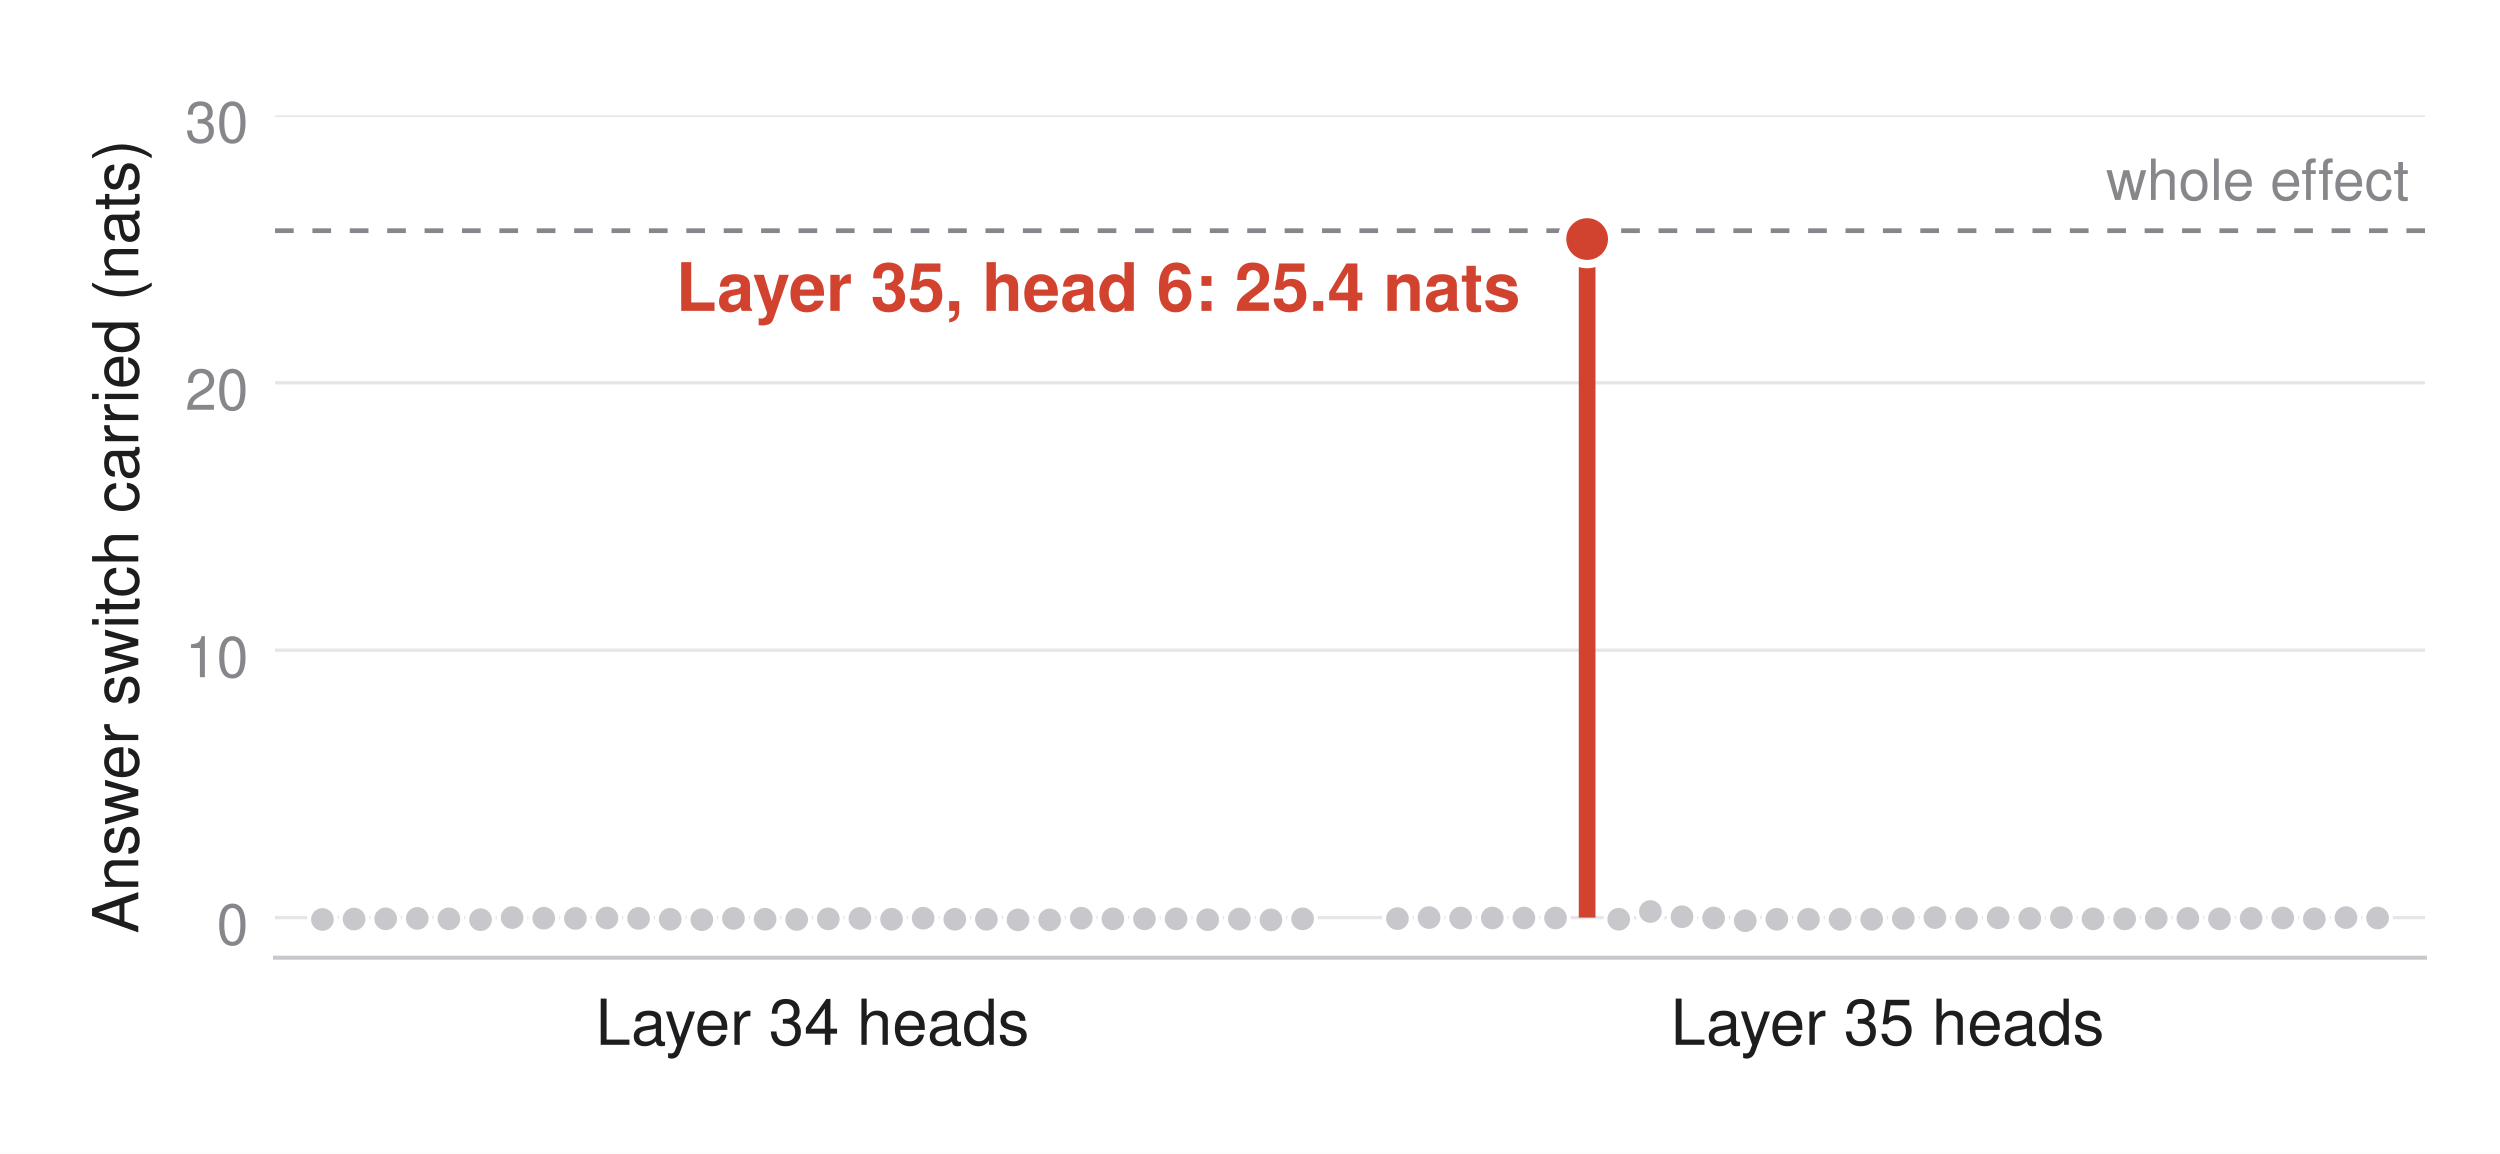
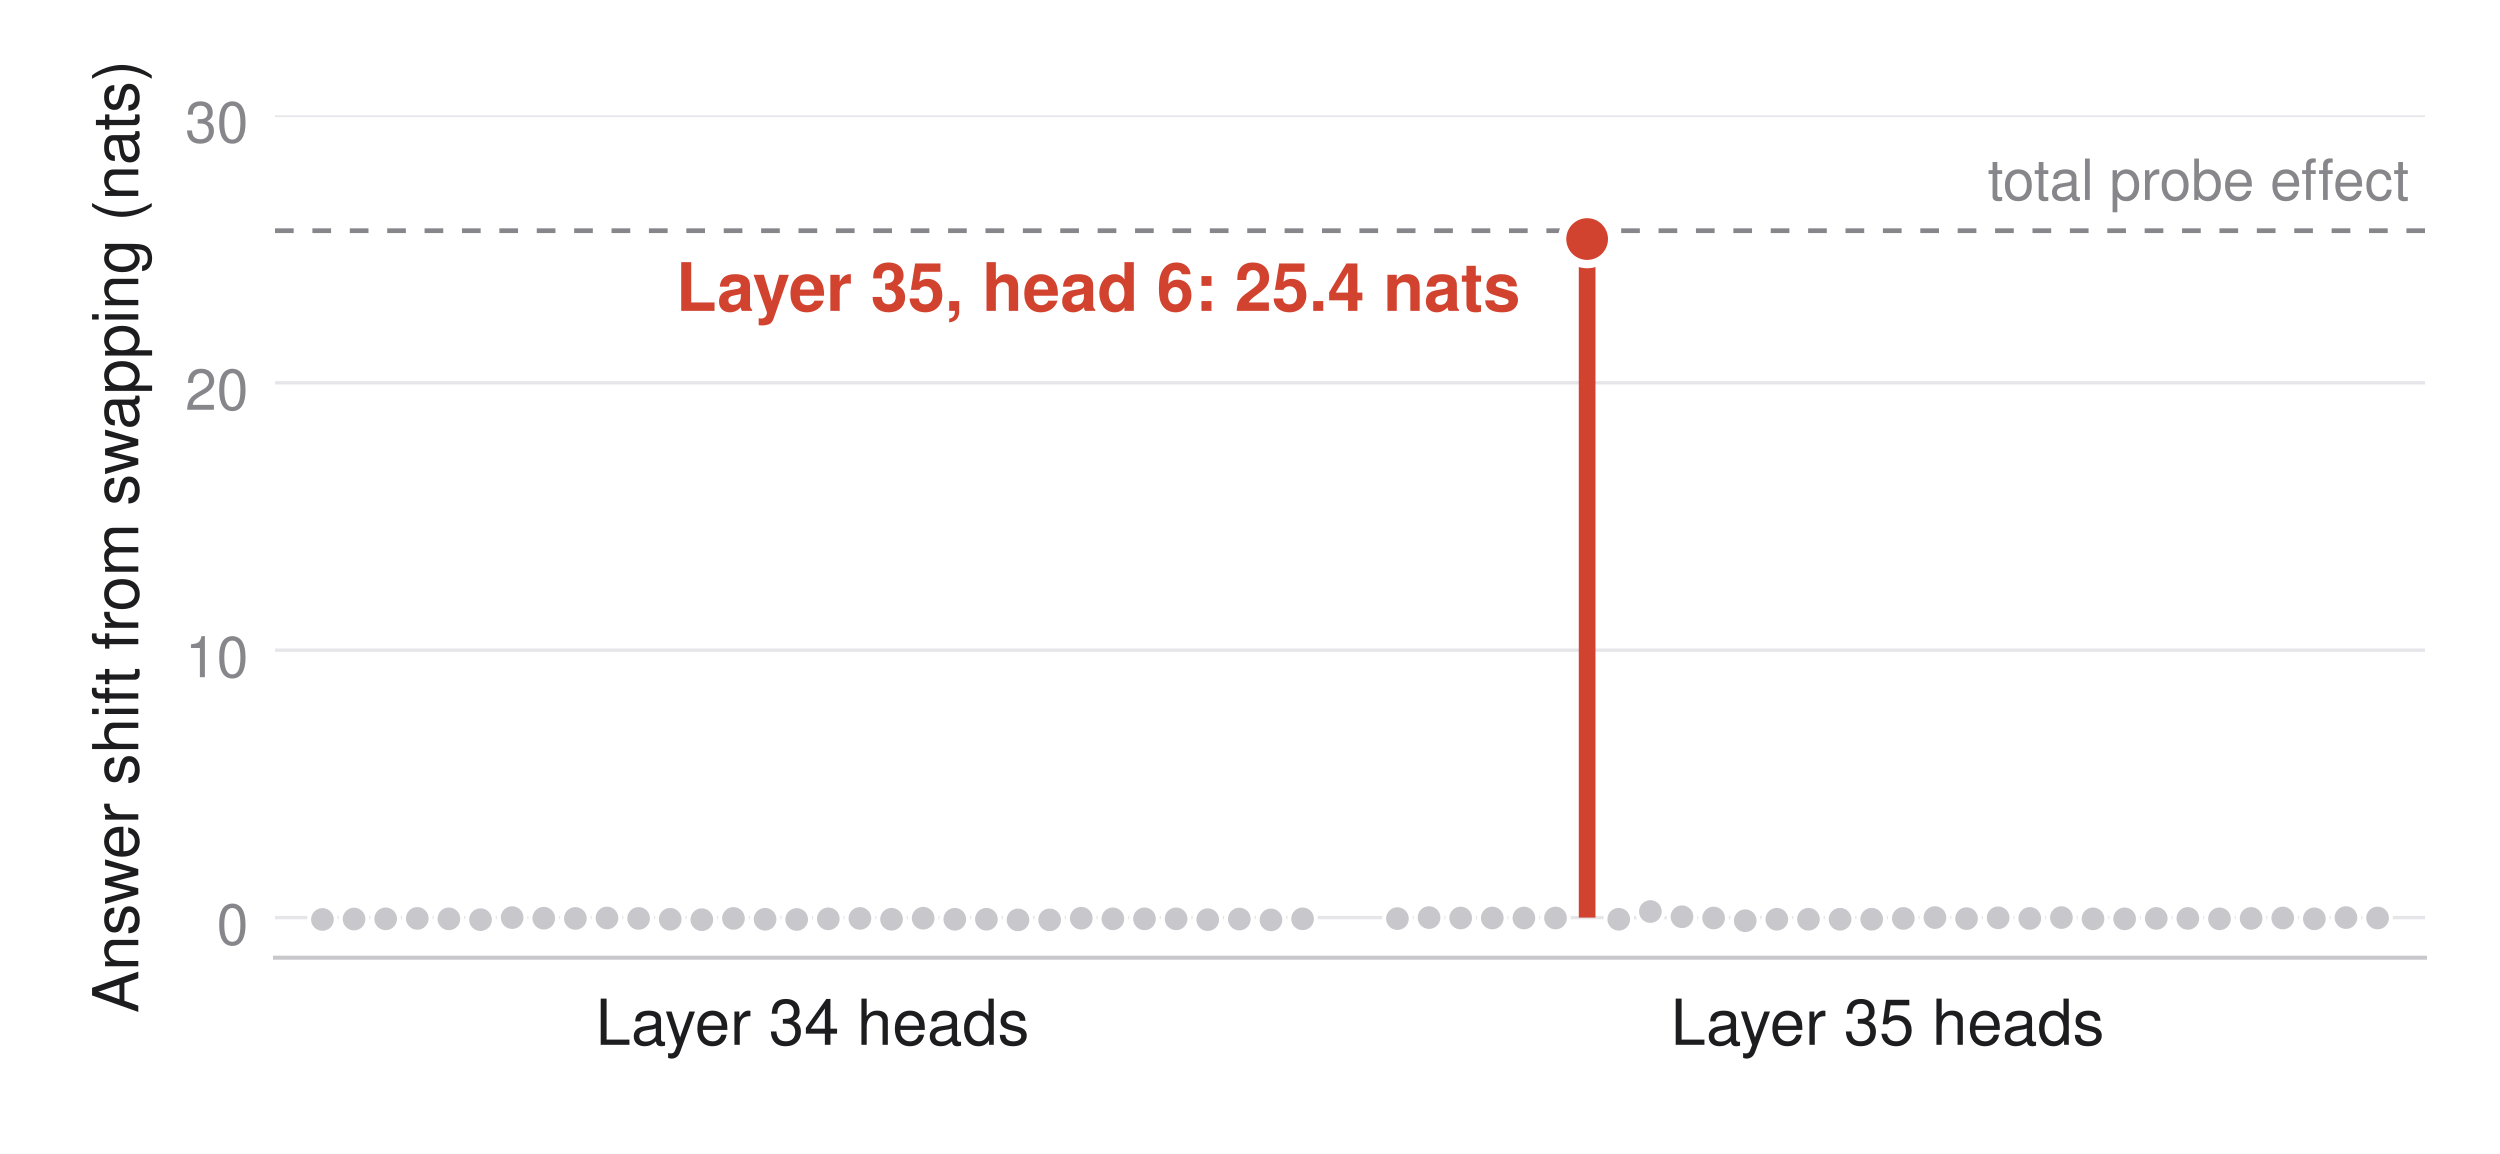
<svg xmlns="http://www.w3.org/2000/svg" xmlns:xlink="http://www.w3.org/1999/xlink" width="748.8pt" height="345.6pt" viewBox="0 0 748.8 345.6" version="1.1">
  <defs>
    <style type="text/css">*{stroke-linejoin: round; stroke-linecap: butt}</style>
  </defs>
  <g id="figure_1">
    <g id="patch_1">
      <path d="M 0 345.6  L 748.8 345.6  L 748.8 0  L 0 0  z " style="fill: #ffffff" />
    </g>
    <g id="axes_1">
      <g id="patch_2">
        <path d="M 82.368 286.848  L 726.336 286.848  L 726.336 34.56  L 82.368 34.56  z " style="fill: #ffffff" />
      </g>
      <g id="matplotlib.axis_1">
        <g id="xtick_1">
          <g id="line2d_1" />
          <g id="text_1">
            <text style="font-size: 19px; font-family: 'Helvetica Neue', 'Helvetica', 'Arial', 'DejaVu Sans'; text-anchor: middle; fill: #1d1d1f" x="243.36" y="312.936" transform="rotate(-0 243.36 312.936)">Layer 34 heads</text>
          </g>
        </g>
        <g id="xtick_2">
          <g id="line2d_2" />
          <g id="text_2">
            <text style="font-size: 19px; font-family: 'Helvetica Neue', 'Helvetica', 'Arial', 'DejaVu Sans'; text-anchor: middle; fill: #1d1d1f" x="565.344" y="312.936" transform="rotate(-0 565.344 312.936)">Layer 35 heads</text>
          </g>
        </g>
      </g>
      <g id="matplotlib.axis_2">
        <g id="ytick_1">
          <g id="line2d_3">
-             <path d="M 82.368 274.834  L 726.336 274.834  " clip-path="url(#pc00b435e25)" style="fill: none; stroke: #e5e5ea; stroke-linecap: square" />
+             <path d="M 82.368 274.834  L 726.336 274.834  " clip-path="url(#pd00af2b7e9)" style="fill: none; stroke: #e5e5ea; stroke-linecap: square" />
          </g>
          <g id="line2d_4" />
          <g id="text_3">
            <text style="font-size: 17px; font-family: 'Helvetica Neue', 'Helvetica', 'Arial', 'DejaVu Sans'; text-anchor: end; fill: #86868b" x="74.368" y="282.926" transform="rotate(-0 74.368 282.9263)">0</text>
          </g>
        </g>
        <g id="ytick_2">
          <g id="line2d_5">
-             <path d="M 82.368 194.743  L 726.336 194.743  " clip-path="url(#pc00b435e25)" style="fill: none; stroke: #e5e5ea; stroke-linecap: square" />
+             <path d="M 82.368 194.743  L 726.336 194.743  " clip-path="url(#pd00af2b7e9)" style="fill: none; stroke: #e5e5ea; stroke-linecap: square" />
          </g>
          <g id="line2d_6" />
          <g id="text_4">
            <text style="font-size: 17px; font-family: 'Helvetica Neue', 'Helvetica', 'Arial', 'DejaVu Sans'; text-anchor: end; fill: #86868b" x="74.368" y="202.835" transform="rotate(-0 74.368 202.8349)">10</text>
          </g>
        </g>
        <g id="ytick_3">
          <g id="line2d_7">
-             <path d="M 82.368 114.651  L 726.336 114.651  " clip-path="url(#pc00b435e25)" style="fill: none; stroke: #e5e5ea; stroke-linecap: square" />
+             <path d="M 82.368 114.651  L 726.336 114.651  " clip-path="url(#pd00af2b7e9)" style="fill: none; stroke: #e5e5ea; stroke-linecap: square" />
          </g>
          <g id="line2d_8" />
          <g id="text_5">
            <text style="font-size: 17px; font-family: 'Helvetica Neue', 'Helvetica', 'Arial', 'DejaVu Sans'; text-anchor: end; fill: #86868b" x="74.368" y="122.743" transform="rotate(-0 74.368 122.7434)">20</text>
          </g>
        </g>
        <g id="ytick_4">
          <g id="line2d_9">
-             <path d="M 82.368 34.56  L 726.336 34.56  " clip-path="url(#pc00b435e25)" style="fill: none; stroke: #e5e5ea; stroke-linecap: square" />
+             <path d="M 82.368 34.56  L 726.336 34.56  " clip-path="url(#pd00af2b7e9)" style="fill: none; stroke: #e5e5ea; stroke-linecap: square" />
          </g>
          <g id="line2d_10" />
          <g id="text_6">
            <text style="font-size: 17px; font-family: 'Helvetica Neue', 'Helvetica', 'Arial', 'DejaVu Sans'; text-anchor: end; fill: #86868b" x="74.368" y="42.652" transform="rotate(-0 74.368 42.652)">30</text>
          </g>
        </g>
        <g id="text_7">
-           <text style="font-size: 19px; font-family: 'Helvetica Neue', 'Helvetica', 'Arial', 'DejaVu Sans'; text-anchor: middle; fill: #1d1d1f" x="41.419" y="160.704" transform="rotate(-90 41.41913 160.704)">Answer switch carried (nats)</text>
+           <text style="font-size: 19px; font-family: 'Helvetica Neue', 'Helvetica', 'Arial', 'DejaVu Sans'; text-anchor: middle; fill: #1d1d1f" x="41.419" y="160.704" transform="rotate(-90 41.41913 160.704)">Answer shift from swapping (nats)</text>
        </g>
      </g>
      <g id="line2d_11">
-         <path d="M 82.368 69.099  L 726.336 69.099  " clip-path="url(#pc00b435e25)" style="fill: none; stroke-dasharray: 5.6,5.6; stroke-dashoffset: 0; stroke: #86868b; stroke-width: 1.4" />
+         <path d="M 82.368 69.099  L 726.336 69.099  " clip-path="url(#pd00af2b7e9)" style="fill: none; stroke-dasharray: 5.6,5.6; stroke-dashoffset: 0; stroke: #86868b; stroke-width: 1.4" />
      </g>
      <g id="patch_3">
        <path d="M 82.368 286.848  L 726.336 286.848  " style="fill: none; stroke: #c7c7cc; stroke-width: 1.2; stroke-linejoin: miter; stroke-linecap: square" />
      </g>
      <g id="line2d_12">
        <defs>
-           <path id="m439e181195" d="M 0 4  C 1.061 4 2.078 3.579 2.828 2.828  C 3.579 2.078 4 1.061 4 0  C 4 -1.061 3.579 -2.078 2.828 -2.828  C 2.078 -3.579 1.061 -4 0 -4  C -1.061 -4 -2.078 -3.579 -2.828 -2.828  C -3.579 -2.078 -4 -1.061 -4 0  C -4 1.061 -3.579 2.078 -2.828 2.828  C -2.078 3.579 -1.061 4 0 4  z " style="stroke: #ffffff; stroke-width: 1.2" />
+           <path id="m731c09b57f" d="M 0 4  C 1.061 4 2.078 3.579 2.828 2.828  C 3.579 2.078 4 1.061 4 0  C 4 -1.061 3.579 -2.078 2.828 -2.828  C 2.078 -3.579 1.061 -4 0 -4  C -1.061 -4 -2.078 -3.579 -2.828 -2.828  C -3.579 -2.078 -4 -1.061 -4 0  C -4 1.061 -3.579 2.078 -2.828 2.828  C -2.078 3.579 -1.061 4 0 4  z " style="stroke: #ffffff; stroke-width: 1.2" />
        </defs>
-         <g clip-path="url(#pc00b435e25)">
-           <use xlink:href="#m439e181195" x="96.573" y="275.397" style="fill: #c7c7cc; stroke: #ffffff; stroke-width: 1.2" />
+         <g clip-path="url(#pd00af2b7e9)">
+           <use xlink:href="#m731c09b57f" x="96.573" y="275.397" style="fill: #c7c7cc; stroke: #ffffff; stroke-width: 1.2" />
        </g>
      </g>
      <g id="line2d_13">
-         <g clip-path="url(#pc00b435e25)">
-           <use xlink:href="#m439e181195" x="106.043" y="275.272" style="fill: #c7c7cc; stroke: #ffffff; stroke-width: 1.2" />
+         <g clip-path="url(#pd00af2b7e9)">
+           <use xlink:href="#m731c09b57f" x="106.043" y="275.272" style="fill: #c7c7cc; stroke: #ffffff; stroke-width: 1.2" />
        </g>
      </g>
      <g id="line2d_14">
-         <g clip-path="url(#pc00b435e25)">
-           <use xlink:href="#m439e181195" x="115.513" y="275.21" style="fill: #c7c7cc; stroke: #ffffff; stroke-width: 1.2" />
+         <g clip-path="url(#pd00af2b7e9)">
+           <use xlink:href="#m731c09b57f" x="115.513" y="275.21" style="fill: #c7c7cc; stroke: #ffffff; stroke-width: 1.2" />
        </g>
      </g>
      <g id="line2d_15">
-         <g clip-path="url(#pc00b435e25)">
-           <use xlink:href="#m439e181195" x="124.984" y="275.085" style="fill: #c7c7cc; stroke: #ffffff; stroke-width: 1.2" />
+         <g clip-path="url(#pd00af2b7e9)">
+           <use xlink:href="#m731c09b57f" x="124.984" y="275.085" style="fill: #c7c7cc; stroke: #ffffff; stroke-width: 1.2" />
        </g>
      </g>
      <g id="line2d_16">
-         <g clip-path="url(#pc00b435e25)">
-           <use xlink:href="#m439e181195" x="134.454" y="275.21" style="fill: #c7c7cc; stroke: #ffffff; stroke-width: 1.2" />
+         <g clip-path="url(#pd00af2b7e9)">
+           <use xlink:href="#m731c09b57f" x="134.454" y="275.21" style="fill: #c7c7cc; stroke: #ffffff; stroke-width: 1.2" />
        </g>
      </g>
      <g id="line2d_17">
-         <g clip-path="url(#pc00b435e25)">
-           <use xlink:href="#m439e181195" x="143.924" y="275.46" style="fill: #c7c7cc; stroke: #ffffff; stroke-width: 1.2" />
+         <g clip-path="url(#pd00af2b7e9)">
+           <use xlink:href="#m731c09b57f" x="143.924" y="275.46" style="fill: #c7c7cc; stroke: #ffffff; stroke-width: 1.2" />
        </g>
      </g>
      <g id="line2d_18">
-         <g clip-path="url(#pc00b435e25)">
-           <use xlink:href="#m439e181195" x="153.394" y="274.834" style="fill: #c7c7cc; stroke: #ffffff; stroke-width: 1.2" />
+         <g clip-path="url(#pd00af2b7e9)">
+           <use xlink:href="#m731c09b57f" x="153.394" y="274.834" style="fill: #c7c7cc; stroke: #ffffff; stroke-width: 1.2" />
        </g>
      </g>
      <g id="line2d_19">
-         <g clip-path="url(#pc00b435e25)">
-           <use xlink:href="#m439e181195" x="162.864" y="275.022" style="fill: #c7c7cc; stroke: #ffffff; stroke-width: 1.2" />
+         <g clip-path="url(#pd00af2b7e9)">
+           <use xlink:href="#m731c09b57f" x="162.864" y="275.022" style="fill: #c7c7cc; stroke: #ffffff; stroke-width: 1.2" />
        </g>
      </g>
      <g id="line2d_20">
-         <g clip-path="url(#pc00b435e25)">
-           <use xlink:href="#m439e181195" x="172.334" y="275.085" style="fill: #c7c7cc; stroke: #ffffff; stroke-width: 1.2" />
+         <g clip-path="url(#pd00af2b7e9)">
+           <use xlink:href="#m731c09b57f" x="172.334" y="275.085" style="fill: #c7c7cc; stroke: #ffffff; stroke-width: 1.2" />
        </g>
      </g>
      <g id="line2d_21">
-         <g clip-path="url(#pc00b435e25)">
-           <use xlink:href="#m439e181195" x="181.804" y="274.959" style="fill: #c7c7cc; stroke: #ffffff; stroke-width: 1.2" />
+         <g clip-path="url(#pd00af2b7e9)">
+           <use xlink:href="#m731c09b57f" x="181.804" y="274.959" style="fill: #c7c7cc; stroke: #ffffff; stroke-width: 1.2" />
        </g>
      </g>
      <g id="line2d_22">
-         <g clip-path="url(#pc00b435e25)">
-           <use xlink:href="#m439e181195" x="191.274" y="275.085" style="fill: #c7c7cc; stroke: #ffffff; stroke-width: 1.2" />
+         <g clip-path="url(#pd00af2b7e9)">
+           <use xlink:href="#m731c09b57f" x="191.274" y="275.085" style="fill: #c7c7cc; stroke: #ffffff; stroke-width: 1.2" />
        </g>
      </g>
      <g id="line2d_23">
-         <g clip-path="url(#pc00b435e25)">
-           <use xlink:href="#m439e181195" x="200.744" y="275.335" style="fill: #c7c7cc; stroke: #ffffff; stroke-width: 1.2" />
+         <g clip-path="url(#pd00af2b7e9)">
+           <use xlink:href="#m731c09b57f" x="200.744" y="275.335" style="fill: #c7c7cc; stroke: #ffffff; stroke-width: 1.2" />
        </g>
      </g>
      <g id="line2d_24">
-         <g clip-path="url(#pc00b435e25)">
-           <use xlink:href="#m439e181195" x="210.215" y="275.46" style="fill: #c7c7cc; stroke: #ffffff; stroke-width: 1.2" />
+         <g clip-path="url(#pd00af2b7e9)">
+           <use xlink:href="#m731c09b57f" x="210.215" y="275.46" style="fill: #c7c7cc; stroke: #ffffff; stroke-width: 1.2" />
        </g>
      </g>
      <g id="line2d_25">
-         <g clip-path="url(#pc00b435e25)">
-           <use xlink:href="#m439e181195" x="219.685" y="275.085" style="fill: #c7c7cc; stroke: #ffffff; stroke-width: 1.2" />
+         <g clip-path="url(#pd00af2b7e9)">
+           <use xlink:href="#m731c09b57f" x="219.685" y="275.085" style="fill: #c7c7cc; stroke: #ffffff; stroke-width: 1.2" />
        </g>
      </g>
      <g id="line2d_26">
-         <g clip-path="url(#pc00b435e25)">
-           <use xlink:href="#m439e181195" x="229.155" y="275.335" style="fill: #c7c7cc; stroke: #ffffff; stroke-width: 1.2" />
+         <g clip-path="url(#pd00af2b7e9)">
+           <use xlink:href="#m731c09b57f" x="229.155" y="275.335" style="fill: #c7c7cc; stroke: #ffffff; stroke-width: 1.2" />
        </g>
      </g>
      <g id="line2d_27">
-         <g clip-path="url(#pc00b435e25)">
-           <use xlink:href="#m439e181195" x="238.625" y="275.397" style="fill: #c7c7cc; stroke: #ffffff; stroke-width: 1.2" />
+         <g clip-path="url(#pd00af2b7e9)">
+           <use xlink:href="#m731c09b57f" x="238.625" y="275.397" style="fill: #c7c7cc; stroke: #ffffff; stroke-width: 1.2" />
        </g>
      </g>
      <g id="line2d_28">
-         <g clip-path="url(#pc00b435e25)">
-           <use xlink:href="#m439e181195" x="248.095" y="275.21" style="fill: #c7c7cc; stroke: #ffffff; stroke-width: 1.2" />
+         <g clip-path="url(#pd00af2b7e9)">
+           <use xlink:href="#m731c09b57f" x="248.095" y="275.21" style="fill: #c7c7cc; stroke: #ffffff; stroke-width: 1.2" />
        </g>
      </g>
      <g id="line2d_29">
-         <g clip-path="url(#pc00b435e25)">
-           <use xlink:href="#m439e181195" x="257.565" y="275.085" style="fill: #c7c7cc; stroke: #ffffff; stroke-width: 1.2" />
+         <g clip-path="url(#pd00af2b7e9)">
+           <use xlink:href="#m731c09b57f" x="257.565" y="275.085" style="fill: #c7c7cc; stroke: #ffffff; stroke-width: 1.2" />
        </g>
      </g>
      <g id="line2d_30">
-         <g clip-path="url(#pc00b435e25)">
-           <use xlink:href="#m439e181195" x="267.035" y="275.335" style="fill: #c7c7cc; stroke: #ffffff; stroke-width: 1.2" />
+         <g clip-path="url(#pd00af2b7e9)">
+           <use xlink:href="#m731c09b57f" x="267.035" y="275.335" style="fill: #c7c7cc; stroke: #ffffff; stroke-width: 1.2" />
        </g>
      </g>
      <g id="line2d_31">
-         <g clip-path="url(#pc00b435e25)">
-           <use xlink:href="#m439e181195" x="276.505" y="275.022" style="fill: #c7c7cc; stroke: #ffffff; stroke-width: 1.2" />
+         <g clip-path="url(#pd00af2b7e9)">
+           <use xlink:href="#m731c09b57f" x="276.505" y="275.022" style="fill: #c7c7cc; stroke: #ffffff; stroke-width: 1.2" />
        </g>
      </g>
      <g id="line2d_32">
-         <g clip-path="url(#pc00b435e25)">
-           <use xlink:href="#m439e181195" x="285.976" y="275.335" style="fill: #c7c7cc; stroke: #ffffff; stroke-width: 1.2" />
+         <g clip-path="url(#pd00af2b7e9)">
+           <use xlink:href="#m731c09b57f" x="285.976" y="275.335" style="fill: #c7c7cc; stroke: #ffffff; stroke-width: 1.2" />
        </g>
      </g>
      <g id="line2d_33">
-         <g clip-path="url(#pc00b435e25)">
-           <use xlink:href="#m439e181195" x="295.446" y="275.335" style="fill: #c7c7cc; stroke: #ffffff; stroke-width: 1.2" />
+         <g clip-path="url(#pd00af2b7e9)">
+           <use xlink:href="#m731c09b57f" x="295.446" y="275.335" style="fill: #c7c7cc; stroke: #ffffff; stroke-width: 1.2" />
        </g>
      </g>
      <g id="line2d_34">
-         <g clip-path="url(#pc00b435e25)">
-           <use xlink:href="#m439e181195" x="304.916" y="275.523" style="fill: #c7c7cc; stroke: #ffffff; stroke-width: 1.2" />
+         <g clip-path="url(#pd00af2b7e9)">
+           <use xlink:href="#m731c09b57f" x="304.916" y="275.523" style="fill: #c7c7cc; stroke: #ffffff; stroke-width: 1.2" />
        </g>
      </g>
      <g id="line2d_35">
-         <g clip-path="url(#pc00b435e25)">
-           <use xlink:href="#m439e181195" x="314.386" y="275.523" style="fill: #c7c7cc; stroke: #ffffff; stroke-width: 1.2" />
+         <g clip-path="url(#pd00af2b7e9)">
+           <use xlink:href="#m731c09b57f" x="314.386" y="275.523" style="fill: #c7c7cc; stroke: #ffffff; stroke-width: 1.2" />
        </g>
      </g>
      <g id="line2d_36">
-         <g clip-path="url(#pc00b435e25)">
-           <use xlink:href="#m439e181195" x="323.856" y="275.022" style="fill: #c7c7cc; stroke: #ffffff; stroke-width: 1.2" />
+         <g clip-path="url(#pd00af2b7e9)">
+           <use xlink:href="#m731c09b57f" x="323.856" y="275.022" style="fill: #c7c7cc; stroke: #ffffff; stroke-width: 1.2" />
        </g>
      </g>
      <g id="line2d_37">
-         <g clip-path="url(#pc00b435e25)">
-           <use xlink:href="#m439e181195" x="333.326" y="275.21" style="fill: #c7c7cc; stroke: #ffffff; stroke-width: 1.2" />
+         <g clip-path="url(#pd00af2b7e9)">
+           <use xlink:href="#m731c09b57f" x="333.326" y="275.21" style="fill: #c7c7cc; stroke: #ffffff; stroke-width: 1.2" />
        </g>
      </g>
      <g id="line2d_38">
-         <g clip-path="url(#pc00b435e25)">
-           <use xlink:href="#m439e181195" x="342.796" y="275.21" style="fill: #c7c7cc; stroke: #ffffff; stroke-width: 1.2" />
+         <g clip-path="url(#pd00af2b7e9)">
+           <use xlink:href="#m731c09b57f" x="342.796" y="275.21" style="fill: #c7c7cc; stroke: #ffffff; stroke-width: 1.2" />
        </g>
      </g>
      <g id="line2d_39">
-         <g clip-path="url(#pc00b435e25)">
-           <use xlink:href="#m439e181195" x="352.266" y="275.21" style="fill: #c7c7cc; stroke: #ffffff; stroke-width: 1.2" />
+         <g clip-path="url(#pd00af2b7e9)">
+           <use xlink:href="#m731c09b57f" x="352.266" y="275.21" style="fill: #c7c7cc; stroke: #ffffff; stroke-width: 1.2" />
        </g>
      </g>
      <g id="line2d_40">
-         <g clip-path="url(#pc00b435e25)">
-           <use xlink:href="#m439e181195" x="361.736" y="275.46" style="fill: #c7c7cc; stroke: #ffffff; stroke-width: 1.2" />
+         <g clip-path="url(#pd00af2b7e9)">
+           <use xlink:href="#m731c09b57f" x="361.736" y="275.46" style="fill: #c7c7cc; stroke: #ffffff; stroke-width: 1.2" />
        </g>
      </g>
      <g id="line2d_41">
-         <g clip-path="url(#pc00b435e25)">
-           <use xlink:href="#m439e181195" x="371.207" y="275.272" style="fill: #c7c7cc; stroke: #ffffff; stroke-width: 1.2" />
+         <g clip-path="url(#pd00af2b7e9)">
+           <use xlink:href="#m731c09b57f" x="371.207" y="275.272" style="fill: #c7c7cc; stroke: #ffffff; stroke-width: 1.2" />
        </g>
      </g>
      <g id="line2d_42">
-         <g clip-path="url(#pc00b435e25)">
-           <use xlink:href="#m439e181195" x="380.677" y="275.523" style="fill: #c7c7cc; stroke: #ffffff; stroke-width: 1.2" />
+         <g clip-path="url(#pd00af2b7e9)">
+           <use xlink:href="#m731c09b57f" x="380.677" y="275.523" style="fill: #c7c7cc; stroke: #ffffff; stroke-width: 1.2" />
        </g>
      </g>
      <g id="line2d_43">
-         <g clip-path="url(#pc00b435e25)">
-           <use xlink:href="#m439e181195" x="390.147" y="275.21" style="fill: #c7c7cc; stroke: #ffffff; stroke-width: 1.2" />
+         <g clip-path="url(#pd00af2b7e9)">
+           <use xlink:href="#m731c09b57f" x="390.147" y="275.21" style="fill: #c7c7cc; stroke: #ffffff; stroke-width: 1.2" />
        </g>
      </g>
      <g id="line2d_44">
-         <g clip-path="url(#pc00b435e25)">
-           <use xlink:href="#m439e181195" x="418.557" y="275.147" style="fill: #c7c7cc; stroke: #ffffff; stroke-width: 1.2" />
+         <g clip-path="url(#pd00af2b7e9)">
+           <use xlink:href="#m731c09b57f" x="418.557" y="275.147" style="fill: #c7c7cc; stroke: #ffffff; stroke-width: 1.2" />
        </g>
      </g>
      <g id="line2d_45">
-         <g clip-path="url(#pc00b435e25)">
-           <use xlink:href="#m439e181195" x="428.027" y="274.834" style="fill: #c7c7cc; stroke: #ffffff; stroke-width: 1.2" />
+         <g clip-path="url(#pd00af2b7e9)">
+           <use xlink:href="#m731c09b57f" x="428.027" y="274.834" style="fill: #c7c7cc; stroke: #ffffff; stroke-width: 1.2" />
        </g>
      </g>
      <g id="line2d_46">
-         <g clip-path="url(#pc00b435e25)">
-           <use xlink:href="#m439e181195" x="437.497" y="274.959" style="fill: #c7c7cc; stroke: #ffffff; stroke-width: 1.2" />
+         <g clip-path="url(#pd00af2b7e9)">
+           <use xlink:href="#m731c09b57f" x="437.497" y="274.959" style="fill: #c7c7cc; stroke: #ffffff; stroke-width: 1.2" />
        </g>
      </g>
      <g id="line2d_47">
-         <g clip-path="url(#pc00b435e25)">
-           <use xlink:href="#m439e181195" x="446.968" y="274.959" style="fill: #c7c7cc; stroke: #ffffff; stroke-width: 1.2" />
+         <g clip-path="url(#pd00af2b7e9)">
+           <use xlink:href="#m731c09b57f" x="446.968" y="274.959" style="fill: #c7c7cc; stroke: #ffffff; stroke-width: 1.2" />
        </g>
      </g>
      <g id="line2d_48">
-         <g clip-path="url(#pc00b435e25)">
-           <use xlink:href="#m439e181195" x="456.438" y="274.959" style="fill: #c7c7cc; stroke: #ffffff; stroke-width: 1.2" />
+         <g clip-path="url(#pd00af2b7e9)">
+           <use xlink:href="#m731c09b57f" x="456.438" y="274.959" style="fill: #c7c7cc; stroke: #ffffff; stroke-width: 1.2" />
        </g>
      </g>
      <g id="line2d_49">
-         <g clip-path="url(#pc00b435e25)">
-           <use xlink:href="#m439e181195" x="465.908" y="274.959" style="fill: #c7c7cc; stroke: #ffffff; stroke-width: 1.2" />
+         <g clip-path="url(#pd00af2b7e9)">
+           <use xlink:href="#m731c09b57f" x="465.908" y="274.959" style="fill: #c7c7cc; stroke: #ffffff; stroke-width: 1.2" />
        </g>
      </g>
      <g id="line2d_50">
-         <path d="M 475.378 274.834  L 475.378 71.602  " clip-path="url(#pc00b435e25)" style="fill: none; stroke: #d2432f; stroke-width: 5" />
+         <path d="M 475.378 274.834  L 475.378 71.602  " clip-path="url(#pd00af2b7e9)" style="fill: none; stroke: #d2432f; stroke-width: 5" />
      </g>
      <g id="text_8">
        <text style="font-weight: 700; font-size: 20px; font-family: 'Helvetica Neue', 'Helvetica', 'Arial', 'DejaVu Sans'; text-anchor: end; fill: #d2432f" x="455.378" y="93.102" transform="rotate(-0 455.3779 93.10229)">Layer 35, head 6: 25.4 nats</text>
      </g>
      <g id="line2d_51">
-         <g clip-path="url(#pc00b435e25)">
-           <use xlink:href="#m439e181195" x="484.848" y="275.335" style="fill: #c7c7cc; stroke: #ffffff; stroke-width: 1.2" />
+         <g clip-path="url(#pd00af2b7e9)">
+           <use xlink:href="#m731c09b57f" x="484.848" y="275.335" style="fill: #c7c7cc; stroke: #ffffff; stroke-width: 1.2" />
        </g>
      </g>
      <g id="line2d_52">
-         <g clip-path="url(#pc00b435e25)">
-           <use xlink:href="#m439e181195" x="494.318" y="273.02" style="fill: #c7c7cc; stroke: #ffffff; stroke-width: 1.2" />
+         <g clip-path="url(#pd00af2b7e9)">
+           <use xlink:href="#m731c09b57f" x="494.318" y="273.02" style="fill: #c7c7cc; stroke: #ffffff; stroke-width: 1.2" />
        </g>
      </g>
      <g id="line2d_53">
-         <g clip-path="url(#pc00b435e25)">
-           <use xlink:href="#m439e181195" x="503.788" y="274.584" style="fill: #c7c7cc; stroke: #ffffff; stroke-width: 1.2" />
+         <g clip-path="url(#pd00af2b7e9)">
+           <use xlink:href="#m731c09b57f" x="503.788" y="274.584" style="fill: #c7c7cc; stroke: #ffffff; stroke-width: 1.2" />
        </g>
      </g>
      <g id="line2d_54">
-         <g clip-path="url(#pc00b435e25)">
-           <use xlink:href="#m439e181195" x="513.258" y="274.959" style="fill: #c7c7cc; stroke: #ffffff; stroke-width: 1.2" />
+         <g clip-path="url(#pd00af2b7e9)">
+           <use xlink:href="#m731c09b57f" x="513.258" y="274.959" style="fill: #c7c7cc; stroke: #ffffff; stroke-width: 1.2" />
        </g>
      </g>
      <g id="line2d_55">
-         <g clip-path="url(#pc00b435e25)">
-           <use xlink:href="#m439e181195" x="522.728" y="275.773" style="fill: #c7c7cc; stroke: #ffffff; stroke-width: 1.2" />
+         <g clip-path="url(#pd00af2b7e9)">
+           <use xlink:href="#m731c09b57f" x="522.728" y="275.773" style="fill: #c7c7cc; stroke: #ffffff; stroke-width: 1.2" />
        </g>
      </g>
      <g id="line2d_56">
-         <g clip-path="url(#pc00b435e25)">
-           <use xlink:href="#m439e181195" x="532.199" y="275.335" style="fill: #c7c7cc; stroke: #ffffff; stroke-width: 1.2" />
+         <g clip-path="url(#pd00af2b7e9)">
+           <use xlink:href="#m731c09b57f" x="532.199" y="275.335" style="fill: #c7c7cc; stroke: #ffffff; stroke-width: 1.2" />
        </g>
      </g>
      <g id="line2d_57">
-         <g clip-path="url(#pc00b435e25)">
-           <use xlink:href="#m439e181195" x="541.669" y="275.335" style="fill: #c7c7cc; stroke: #ffffff; stroke-width: 1.2" />
+         <g clip-path="url(#pd00af2b7e9)">
+           <use xlink:href="#m731c09b57f" x="541.669" y="275.335" style="fill: #c7c7cc; stroke: #ffffff; stroke-width: 1.2" />
        </g>
      </g>
      <g id="line2d_58">
-         <g clip-path="url(#pc00b435e25)">
-           <use xlink:href="#m439e181195" x="551.139" y="275.335" style="fill: #c7c7cc; stroke: #ffffff; stroke-width: 1.2" />
+         <g clip-path="url(#pd00af2b7e9)">
+           <use xlink:href="#m731c09b57f" x="551.139" y="275.335" style="fill: #c7c7cc; stroke: #ffffff; stroke-width: 1.2" />
        </g>
      </g>
      <g id="line2d_59">
-         <g clip-path="url(#pc00b435e25)">
-           <use xlink:href="#m439e181195" x="560.609" y="275.335" style="fill: #c7c7cc; stroke: #ffffff; stroke-width: 1.2" />
+         <g clip-path="url(#pd00af2b7e9)">
+           <use xlink:href="#m731c09b57f" x="560.609" y="275.335" style="fill: #c7c7cc; stroke: #ffffff; stroke-width: 1.2" />
        </g>
      </g>
      <g id="line2d_60">
-         <g clip-path="url(#pc00b435e25)">
-           <use xlink:href="#m439e181195" x="570.079" y="275.085" style="fill: #c7c7cc; stroke: #ffffff; stroke-width: 1.2" />
+         <g clip-path="url(#pd00af2b7e9)">
+           <use xlink:href="#m731c09b57f" x="570.079" y="275.085" style="fill: #c7c7cc; stroke: #ffffff; stroke-width: 1.2" />
        </g>
      </g>
      <g id="line2d_61">
-         <g clip-path="url(#pc00b435e25)">
-           <use xlink:href="#m439e181195" x="579.549" y="274.834" style="fill: #c7c7cc; stroke: #ffffff; stroke-width: 1.2" />
+         <g clip-path="url(#pd00af2b7e9)">
+           <use xlink:href="#m731c09b57f" x="579.549" y="274.834" style="fill: #c7c7cc; stroke: #ffffff; stroke-width: 1.2" />
        </g>
      </g>
      <g id="line2d_62">
-         <g clip-path="url(#pc00b435e25)">
-           <use xlink:href="#m439e181195" x="589.019" y="275.147" style="fill: #c7c7cc; stroke: #ffffff; stroke-width: 1.2" />
+         <g clip-path="url(#pd00af2b7e9)">
+           <use xlink:href="#m731c09b57f" x="589.019" y="275.147" style="fill: #c7c7cc; stroke: #ffffff; stroke-width: 1.2" />
        </g>
      </g>
      <g id="line2d_63">
-         <g clip-path="url(#pc00b435e25)">
-           <use xlink:href="#m439e181195" x="598.489" y="274.897" style="fill: #c7c7cc; stroke: #ffffff; stroke-width: 1.2" />
+         <g clip-path="url(#pd00af2b7e9)">
+           <use xlink:href="#m731c09b57f" x="598.489" y="274.897" style="fill: #c7c7cc; stroke: #ffffff; stroke-width: 1.2" />
        </g>
      </g>
      <g id="line2d_64">
-         <g clip-path="url(#pc00b435e25)">
-           <use xlink:href="#m439e181195" x="607.96" y="275.085" style="fill: #c7c7cc; stroke: #ffffff; stroke-width: 1.2" />
+         <g clip-path="url(#pd00af2b7e9)">
+           <use xlink:href="#m731c09b57f" x="607.96" y="275.085" style="fill: #c7c7cc; stroke: #ffffff; stroke-width: 1.2" />
        </g>
      </g>
      <g id="line2d_65">
-         <g clip-path="url(#pc00b435e25)">
-           <use xlink:href="#m439e181195" x="617.43" y="274.834" style="fill: #c7c7cc; stroke: #ffffff; stroke-width: 1.2" />
+         <g clip-path="url(#pd00af2b7e9)">
+           <use xlink:href="#m731c09b57f" x="617.43" y="274.834" style="fill: #c7c7cc; stroke: #ffffff; stroke-width: 1.2" />
        </g>
      </g>
      <g id="line2d_66">
-         <g clip-path="url(#pc00b435e25)">
-           <use xlink:href="#m439e181195" x="626.9" y="275.21" style="fill: #c7c7cc; stroke: #ffffff; stroke-width: 1.2" />
+         <g clip-path="url(#pd00af2b7e9)">
+           <use xlink:href="#m731c09b57f" x="626.9" y="275.21" style="fill: #c7c7cc; stroke: #ffffff; stroke-width: 1.2" />
        </g>
      </g>
      <g id="line2d_67">
-         <g clip-path="url(#pc00b435e25)">
-           <use xlink:href="#m439e181195" x="636.37" y="275.21" style="fill: #c7c7cc; stroke: #ffffff; stroke-width: 1.2" />
+         <g clip-path="url(#pd00af2b7e9)">
+           <use xlink:href="#m731c09b57f" x="636.37" y="275.21" style="fill: #c7c7cc; stroke: #ffffff; stroke-width: 1.2" />
        </g>
      </g>
      <g id="line2d_68">
-         <g clip-path="url(#pc00b435e25)">
-           <use xlink:href="#m439e181195" x="645.84" y="275.085" style="fill: #c7c7cc; stroke: #ffffff; stroke-width: 1.2" />
+         <g clip-path="url(#pd00af2b7e9)">
+           <use xlink:href="#m731c09b57f" x="645.84" y="275.085" style="fill: #c7c7cc; stroke: #ffffff; stroke-width: 1.2" />
        </g>
      </g>
      <g id="line2d_69">
-         <g clip-path="url(#pc00b435e25)">
-           <use xlink:href="#m439e181195" x="655.31" y="275.085" style="fill: #c7c7cc; stroke: #ffffff; stroke-width: 1.2" />
+         <g clip-path="url(#pd00af2b7e9)">
+           <use xlink:href="#m731c09b57f" x="655.31" y="275.085" style="fill: #c7c7cc; stroke: #ffffff; stroke-width: 1.2" />
        </g>
      </g>
      <g id="line2d_70">
-         <g clip-path="url(#pc00b435e25)">
-           <use xlink:href="#m439e181195" x="664.78" y="275.21" style="fill: #c7c7cc; stroke: #ffffff; stroke-width: 1.2" />
+         <g clip-path="url(#pd00af2b7e9)">
+           <use xlink:href="#m731c09b57f" x="664.78" y="275.21" style="fill: #c7c7cc; stroke: #ffffff; stroke-width: 1.2" />
        </g>
      </g>
      <g id="line2d_71">
-         <g clip-path="url(#pc00b435e25)">
-           <use xlink:href="#m439e181195" x="674.25" y="275.085" style="fill: #c7c7cc; stroke: #ffffff; stroke-width: 1.2" />
+         <g clip-path="url(#pd00af2b7e9)">
+           <use xlink:href="#m731c09b57f" x="674.25" y="275.085" style="fill: #c7c7cc; stroke: #ffffff; stroke-width: 1.2" />
        </g>
      </g>
      <g id="line2d_72">
-         <g clip-path="url(#pc00b435e25)">
-           <use xlink:href="#m439e181195" x="683.72" y="274.959" style="fill: #c7c7cc; stroke: #ffffff; stroke-width: 1.2" />
+         <g clip-path="url(#pd00af2b7e9)">
+           <use xlink:href="#m731c09b57f" x="683.72" y="274.959" style="fill: #c7c7cc; stroke: #ffffff; stroke-width: 1.2" />
        </g>
      </g>
      <g id="line2d_73">
-         <g clip-path="url(#pc00b435e25)">
-           <use xlink:href="#m439e181195" x="693.191" y="275.21" style="fill: #c7c7cc; stroke: #ffffff; stroke-width: 1.2" />
+         <g clip-path="url(#pd00af2b7e9)">
+           <use xlink:href="#m731c09b57f" x="693.191" y="275.21" style="fill: #c7c7cc; stroke: #ffffff; stroke-width: 1.2" />
        </g>
      </g>
      <g id="line2d_74">
-         <g clip-path="url(#pc00b435e25)">
-           <use xlink:href="#m439e181195" x="702.661" y="274.834" style="fill: #c7c7cc; stroke: #ffffff; stroke-width: 1.2" />
+         <g clip-path="url(#pd00af2b7e9)">
+           <use xlink:href="#m731c09b57f" x="702.661" y="274.834" style="fill: #c7c7cc; stroke: #ffffff; stroke-width: 1.2" />
        </g>
      </g>
      <g id="line2d_75">
-         <g clip-path="url(#pc00b435e25)">
-           <use xlink:href="#m439e181195" x="712.131" y="274.959" style="fill: #c7c7cc; stroke: #ffffff; stroke-width: 1.2" />
+         <g clip-path="url(#pd00af2b7e9)">
+           <use xlink:href="#m731c09b57f" x="712.131" y="274.959" style="fill: #c7c7cc; stroke: #ffffff; stroke-width: 1.2" />
        </g>
      </g>
      <g id="text_9">
-         <text style="font-size: 17px; font-family: 'Helvetica Neue', 'Helvetica', 'Arial', 'DejaVu Sans'; text-anchor: end; fill: #86868b" x="721.601" y="59.872" transform="rotate(-0 721.6009 59.87203)">whole effect</text>
+         <text style="font-size: 17px; font-family: 'Helvetica Neue', 'Helvetica', 'Arial', 'DejaVu Sans'; text-anchor: end; fill: #86868b" x="721.601" y="59.872" transform="rotate(-0 721.6009 59.87203)">total probe effect</text>
      </g>
      <g id="line2d_76">
        <defs>
-           <path id="m303fe1f4d0" d="M 0 7.5  C 1.989 7.5 3.897 6.71 5.303 5.303  C 6.71 3.897 7.5 1.989 7.5 0  C 7.5 -1.989 6.71 -3.897 5.303 -5.303  C 3.897 -6.71 1.989 -7.5 0 -7.5  C -1.989 -7.5 -3.897 -6.71 -5.303 -5.303  C -6.71 -3.897 -7.5 -1.989 -7.5 0  C -7.5 1.989 -6.71 3.897 -5.303 5.303  C -3.897 6.71 -1.989 7.5 0 7.5  z " style="stroke: #ffffff; stroke-width: 2.5" />
+           <path id="md73e82a636" d="M 0 7.5  C 1.989 7.5 3.897 6.71 5.303 5.303  C 6.71 3.897 7.5 1.989 7.5 0  C 7.5 -1.989 6.71 -3.897 5.303 -5.303  C 3.897 -6.71 1.989 -7.5 0 -7.5  C -1.989 -7.5 -3.897 -6.71 -5.303 -5.303  C -6.71 -3.897 -7.5 -1.989 -7.5 0  C -7.5 1.989 -6.71 3.897 -5.303 5.303  C -3.897 6.71 -1.989 7.5 0 7.5  z " style="stroke: #ffffff; stroke-width: 2.5" />
        </defs>
-         <g clip-path="url(#pc00b435e25)">
-           <use xlink:href="#m303fe1f4d0" x="475.378" y="71.602" style="fill: #d2432f; stroke: #ffffff; stroke-width: 2.5" />
+         <g clip-path="url(#pd00af2b7e9)">
+           <use xlink:href="#md73e82a636" x="475.378" y="71.602" style="fill: #d2432f; stroke: #ffffff; stroke-width: 2.5" />
        </g>
      </g>
    </g>
  </g>
  <defs>
-     <clipPath id="pc00b435e25">
+     <clipPath id="pd00af2b7e9">
      <rect x="82.368" y="34.56" width="643.968" height="252.288" />
    </clipPath>
  </defs>
</svg>
